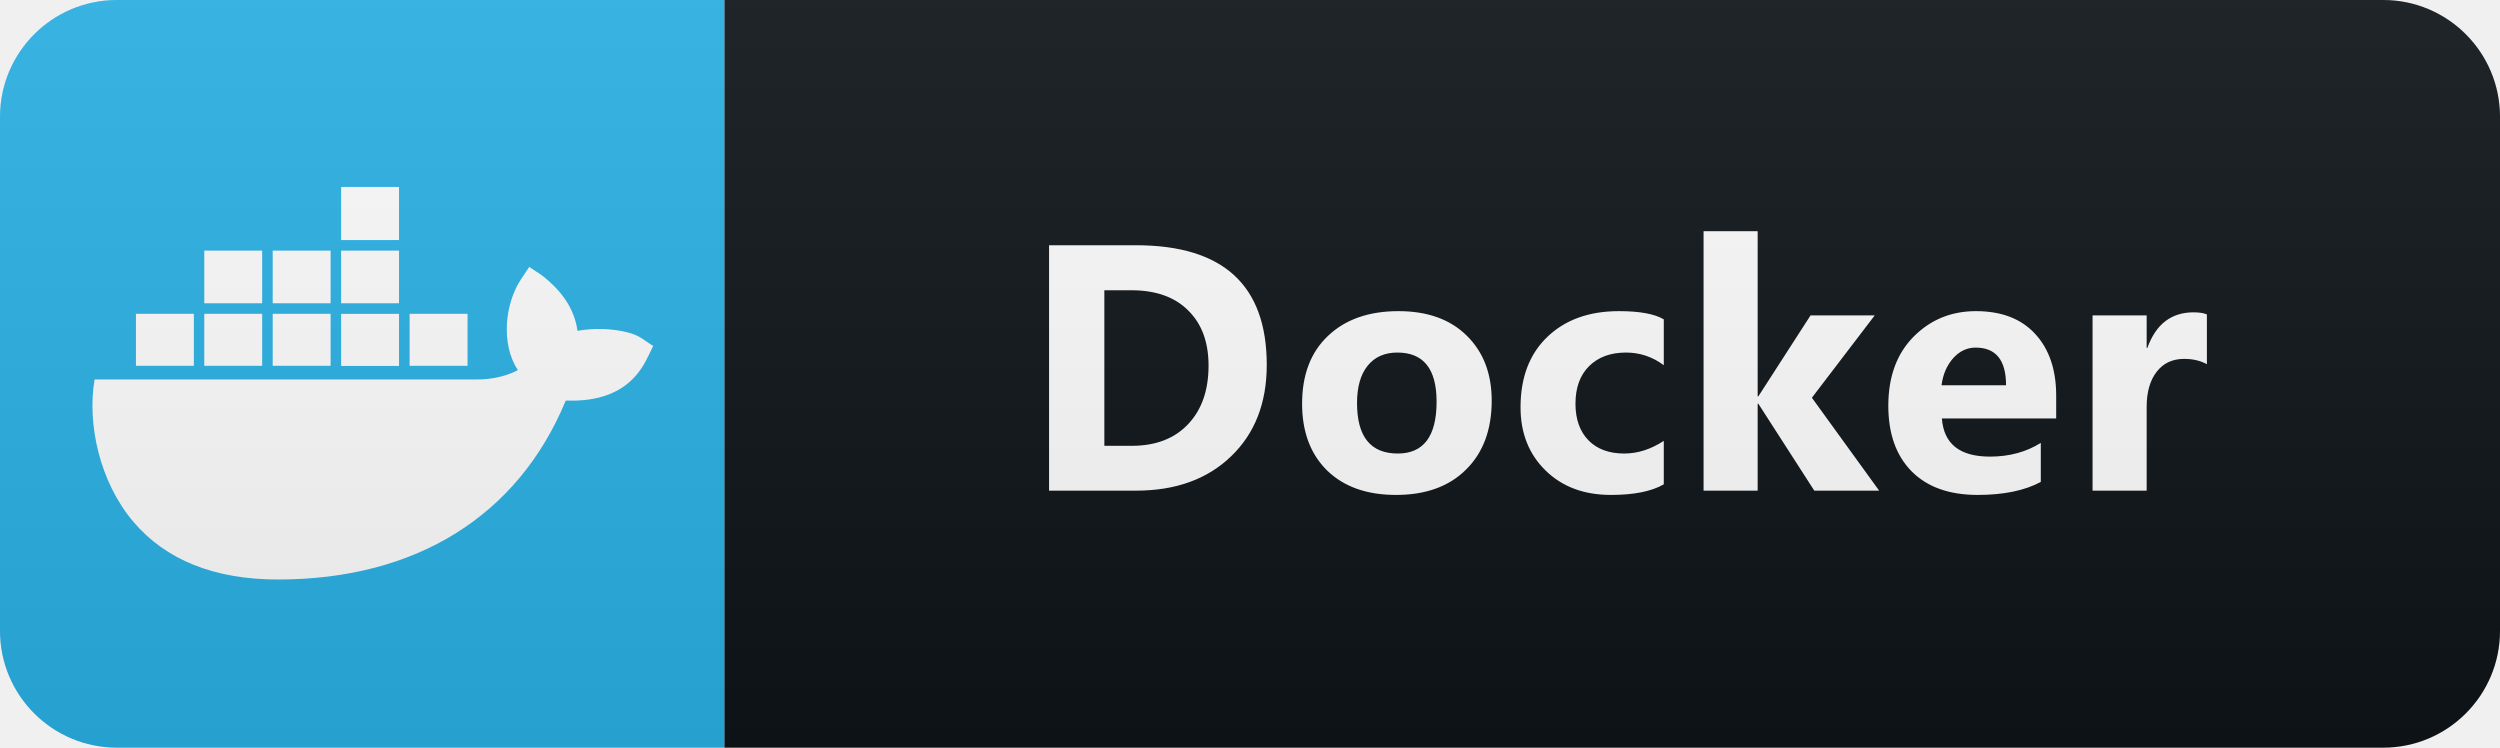
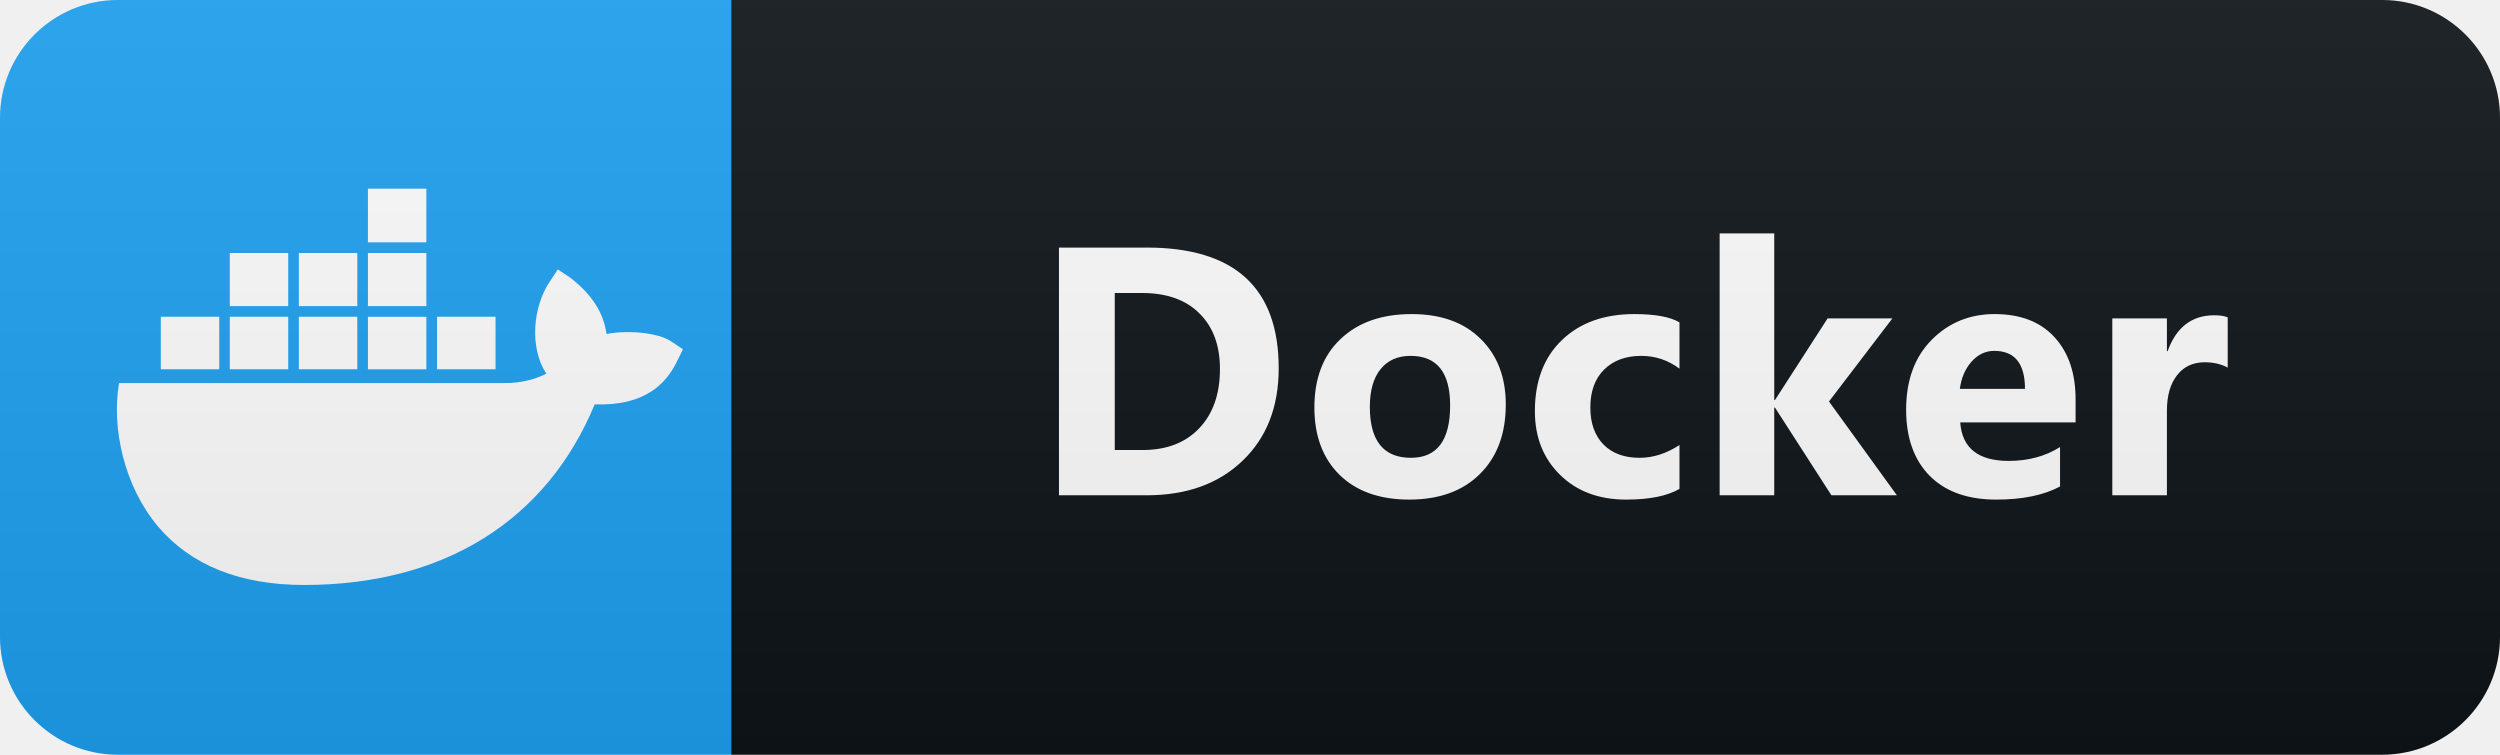
- <svg xmlns="http://www.w3.org/2000/svg" width="107" height="32" viewBox="0 0 107 32" fill="none">
-   <path d="M102 0H31V32H102C104.761 32 107 29.761 107 27V5C107 2.239 104.761 0 102 0Z" fill="#0F1418" />
-   <path d="M31 0H5C2.239 0 0 2.239 0 5V27C0 29.761 2.239 32 5 32H31V0Z" fill="#29B2E7" />
-   <path d="M17.078 15.661H14.6V13.433H17.078V15.661ZM17.078 8H14.6V10.276H17.078V8ZM20.011 13.43H17.532V15.657H20.011V13.43ZM14.15 10.726H11.671V12.98H14.15V10.726ZM17.078 10.726H14.6V12.98H17.078V10.726ZM27.458 14.476C26.918 14.112 25.673 13.981 24.717 14.161C24.593 13.261 24.091 12.477 23.176 11.772L22.651 11.424L22.302 11.948C21.612 12.991 21.424 14.708 22.163 15.841C21.837 16.017 21.196 16.257 20.348 16.242H4.048C3.722 18.147 4.266 20.622 5.698 22.32C7.089 23.966 9.174 24.803 11.9 24.803C17.802 24.803 22.171 22.084 24.214 17.146C25.017 17.161 26.749 17.149 27.638 15.451C27.694 15.357 27.885 14.956 27.956 14.809L27.458 14.476ZM8.293 13.43H5.818V15.657H8.297V13.43H8.293ZM11.221 13.43H8.743V15.657H11.221V13.43ZM14.15 13.43H11.671V15.657H14.15V13.43ZM11.221 10.726H8.743V12.98H11.221V10.726Z" fill="white" />
+ <svg xmlns="http://www.w3.org/2000/svg" width="106" height="32" viewBox="0 0 106 32" fill="none">
+   <path d="M101 0H31V32H101C103.761 32 106 29.761 106 27V5C106 2.239 103.761 0 101 0Z" fill="#0F1418" />
+   <path d="M31 0H5C2.239 0 0 2.239 0 5V27C0 29.761 2.239 32 5 32H31V0Z" fill="#1DA1F2" />
+   <path d="M18.078 15.661H15.6V13.433H18.078V15.661ZM18.078 8H15.6V10.276H18.078V8ZM21.011 13.43H18.532V15.657H21.011V13.43ZM15.15 10.726H12.671V12.98H15.15V10.726ZM18.078 10.726H15.6V12.98H18.078V10.726ZM28.458 14.476C27.918 14.112 26.673 13.981 25.717 14.161C25.593 13.261 25.091 12.477 24.176 11.772L23.651 11.424L23.302 11.948C22.612 12.991 22.424 14.708 23.163 15.841C22.837 16.017 22.196 16.257 21.348 16.242H5.048C4.722 18.147 5.266 20.622 6.698 22.32C8.089 23.966 10.174 24.803 12.9 24.803C18.802 24.803 23.171 22.084 25.214 17.146C26.017 17.161 27.749 17.149 28.638 15.451C28.694 15.357 28.885 14.956 28.956 14.809L28.458 14.476ZM9.293 13.43H6.818V15.657H9.297V13.43H9.293ZM12.221 13.43H9.743V15.657H12.221V13.43ZM15.15 13.43H12.671V15.657H15.15V13.43ZM12.221 10.726H9.743V12.98H12.221V10.726Z" fill="white" />
  <path d="M44.9 21V10.497H48.621C52.351 10.497 54.217 12.204 54.217 15.617C54.217 17.252 53.706 18.559 52.686 19.535C51.67 20.512 50.315 21 48.621 21H44.9ZM47.266 12.423V19.081H48.438C49.463 19.081 50.266 18.773 50.847 18.158C51.433 17.543 51.726 16.706 51.726 15.646C51.726 14.645 51.436 13.859 50.855 13.288C50.279 12.711 49.468 12.423 48.423 12.423H47.266ZM59.751 21.183C58.501 21.183 57.517 20.834 56.799 20.136C56.086 19.433 55.73 18.48 55.73 17.279C55.73 16.039 56.101 15.07 56.843 14.372C57.585 13.668 58.588 13.317 59.853 13.317C61.098 13.317 62.075 13.668 62.783 14.372C63.491 15.07 63.845 15.995 63.845 17.148C63.845 18.393 63.478 19.377 62.746 20.099C62.019 20.822 61.02 21.183 59.751 21.183ZM59.809 15.089C59.262 15.089 58.837 15.277 58.535 15.653C58.232 16.029 58.081 16.561 58.081 17.25C58.081 18.69 58.662 19.411 59.824 19.411C60.932 19.411 61.486 18.671 61.486 17.191C61.486 15.79 60.927 15.089 59.809 15.089ZM71.21 20.729C70.687 21.032 69.933 21.183 68.947 21.183C67.794 21.183 66.862 20.834 66.149 20.136C65.436 19.438 65.079 18.537 65.079 17.433C65.079 16.159 65.46 15.155 66.222 14.423C66.989 13.685 68.012 13.317 69.291 13.317C70.175 13.317 70.814 13.434 71.21 13.668V15.631C70.726 15.27 70.187 15.089 69.591 15.089C68.927 15.089 68.4 15.285 68.009 15.675C67.623 16.061 67.43 16.596 67.43 17.279C67.43 17.943 67.616 18.466 67.987 18.847C68.358 19.223 68.868 19.411 69.518 19.411C70.094 19.411 70.658 19.23 71.21 18.869V20.729ZM80.428 21H77.652L75.257 17.279H75.228V21H72.913V9.896H75.228V16.964H75.257L77.491 13.5H80.237L77.549 17.023L80.428 21ZM88.005 17.909H83.113C83.191 18.998 83.877 19.543 85.171 19.543C85.996 19.543 86.721 19.347 87.346 18.956V20.627C86.653 20.998 85.752 21.183 84.644 21.183C83.433 21.183 82.493 20.849 81.824 20.18C81.155 19.506 80.82 18.568 80.82 17.367C80.82 16.122 81.182 15.136 81.904 14.408C82.627 13.681 83.516 13.317 84.57 13.317C85.664 13.317 86.509 13.642 87.105 14.291C87.705 14.94 88.005 15.822 88.005 16.935V17.909ZM85.859 16.488C85.859 15.414 85.425 14.877 84.556 14.877C84.185 14.877 83.862 15.031 83.589 15.338C83.32 15.646 83.157 16.029 83.098 16.488H85.859ZM94.455 15.587C94.177 15.436 93.852 15.36 93.481 15.36C92.978 15.36 92.585 15.546 92.302 15.917C92.018 16.283 91.877 16.784 91.877 17.419V21H89.562V13.5H91.877V14.892H91.906C92.272 13.876 92.931 13.368 93.884 13.368C94.128 13.368 94.318 13.398 94.455 13.456V15.587Z" fill="white" />
-   <path d="M102 0H5C2.239 0 0 2.239 0 5V27C0 29.761 2.239 32 5 32H102C104.761 32 107 29.761 107 27V5C107 2.239 104.761 0 102 0Z" fill="url(#paint0_linear)" />
+   <path d="M101 0H5C2.239 0 0 2.239 0 5V27C0 29.761 2.239 32 5 32H101C103.761 32 106 29.761 106 27V5C106 2.239 103.761 0 101 0Z" fill="url(#paint0_linear)" />
  <defs>
    <linearGradient id="paint0_linear" x1="0" y1="0" x2="0" y2="32" gradientUnits="userSpaceOnUse">
      <stop stop-color="#BBBBBB" stop-opacity="0.1" />
      <stop offset="1" stop-opacity="0.1" />
    </linearGradient>
  </defs>
</svg>
